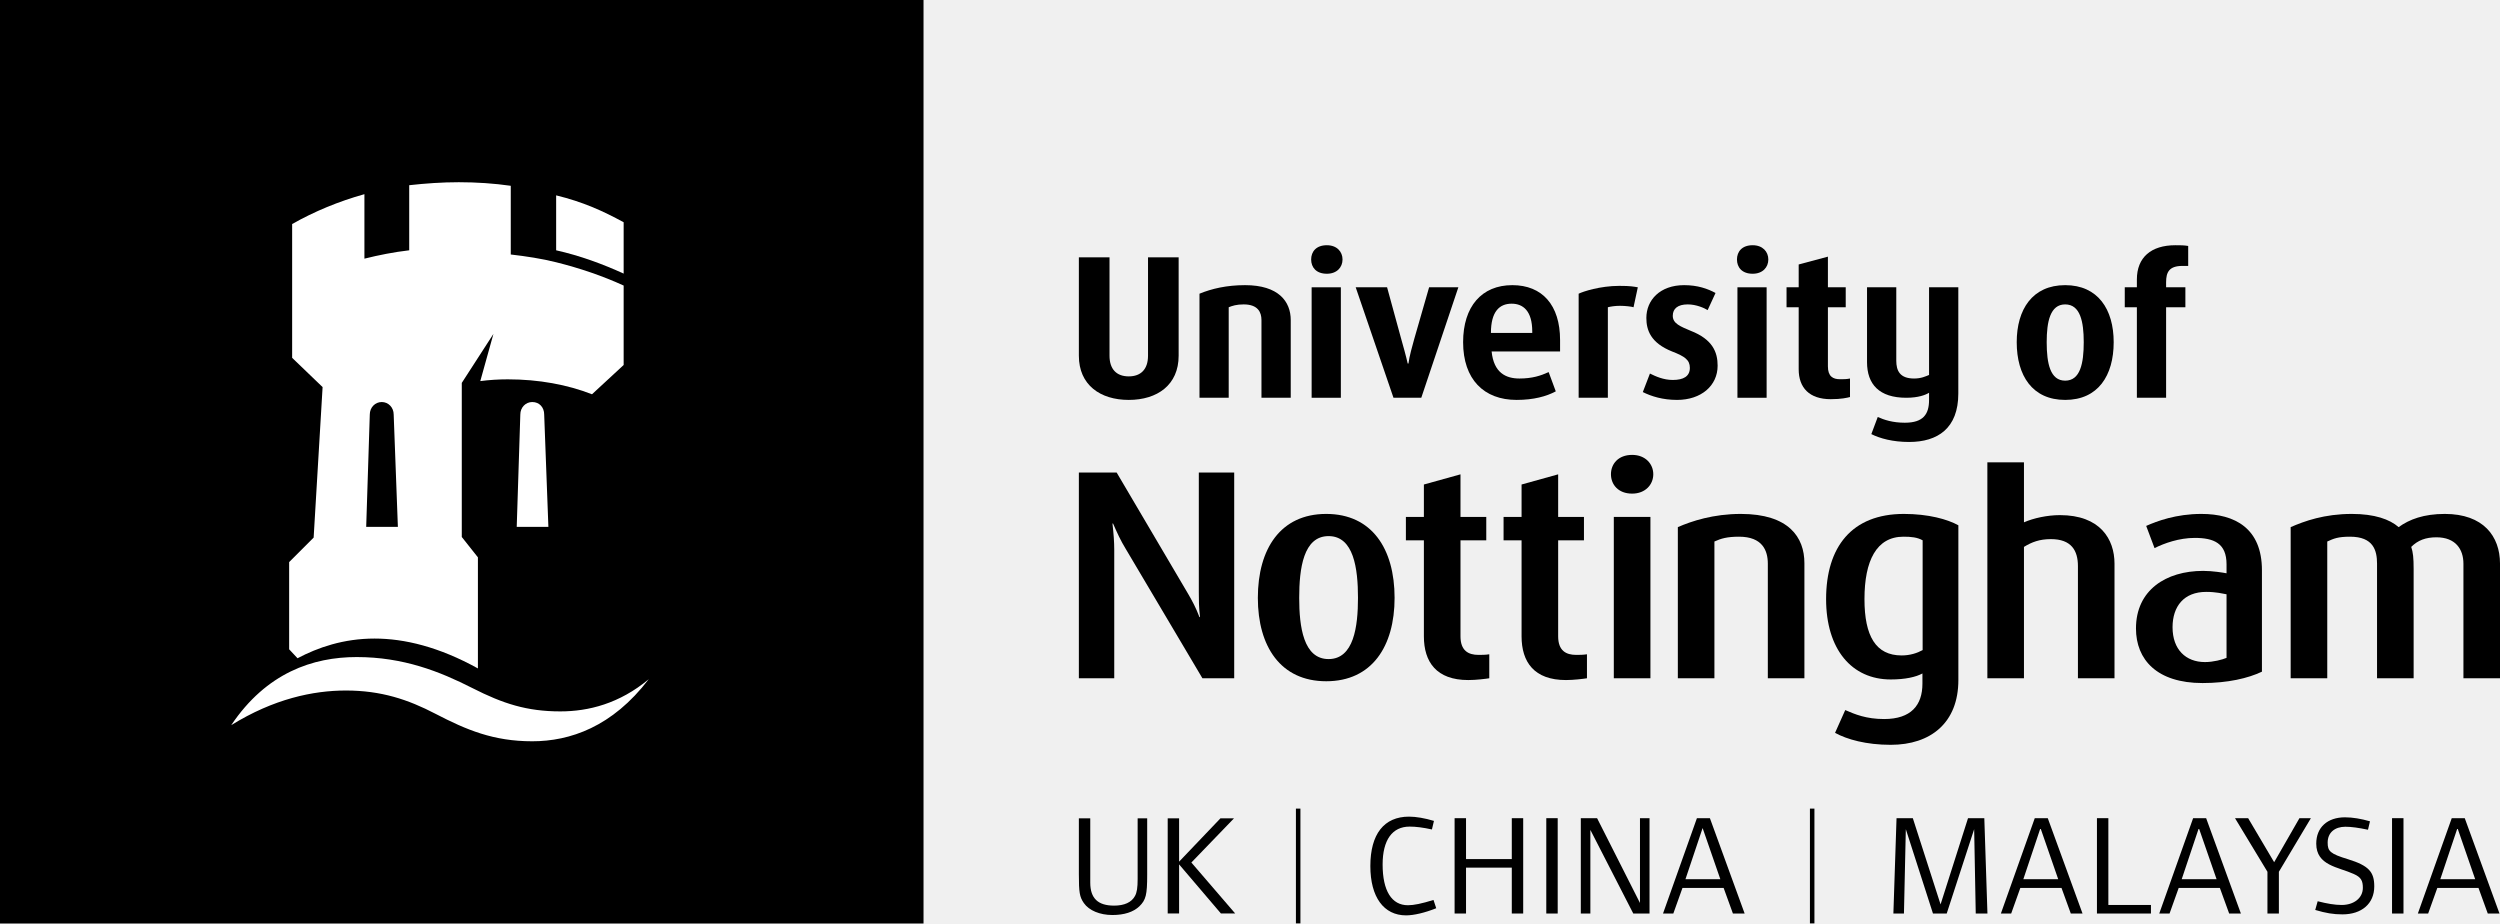
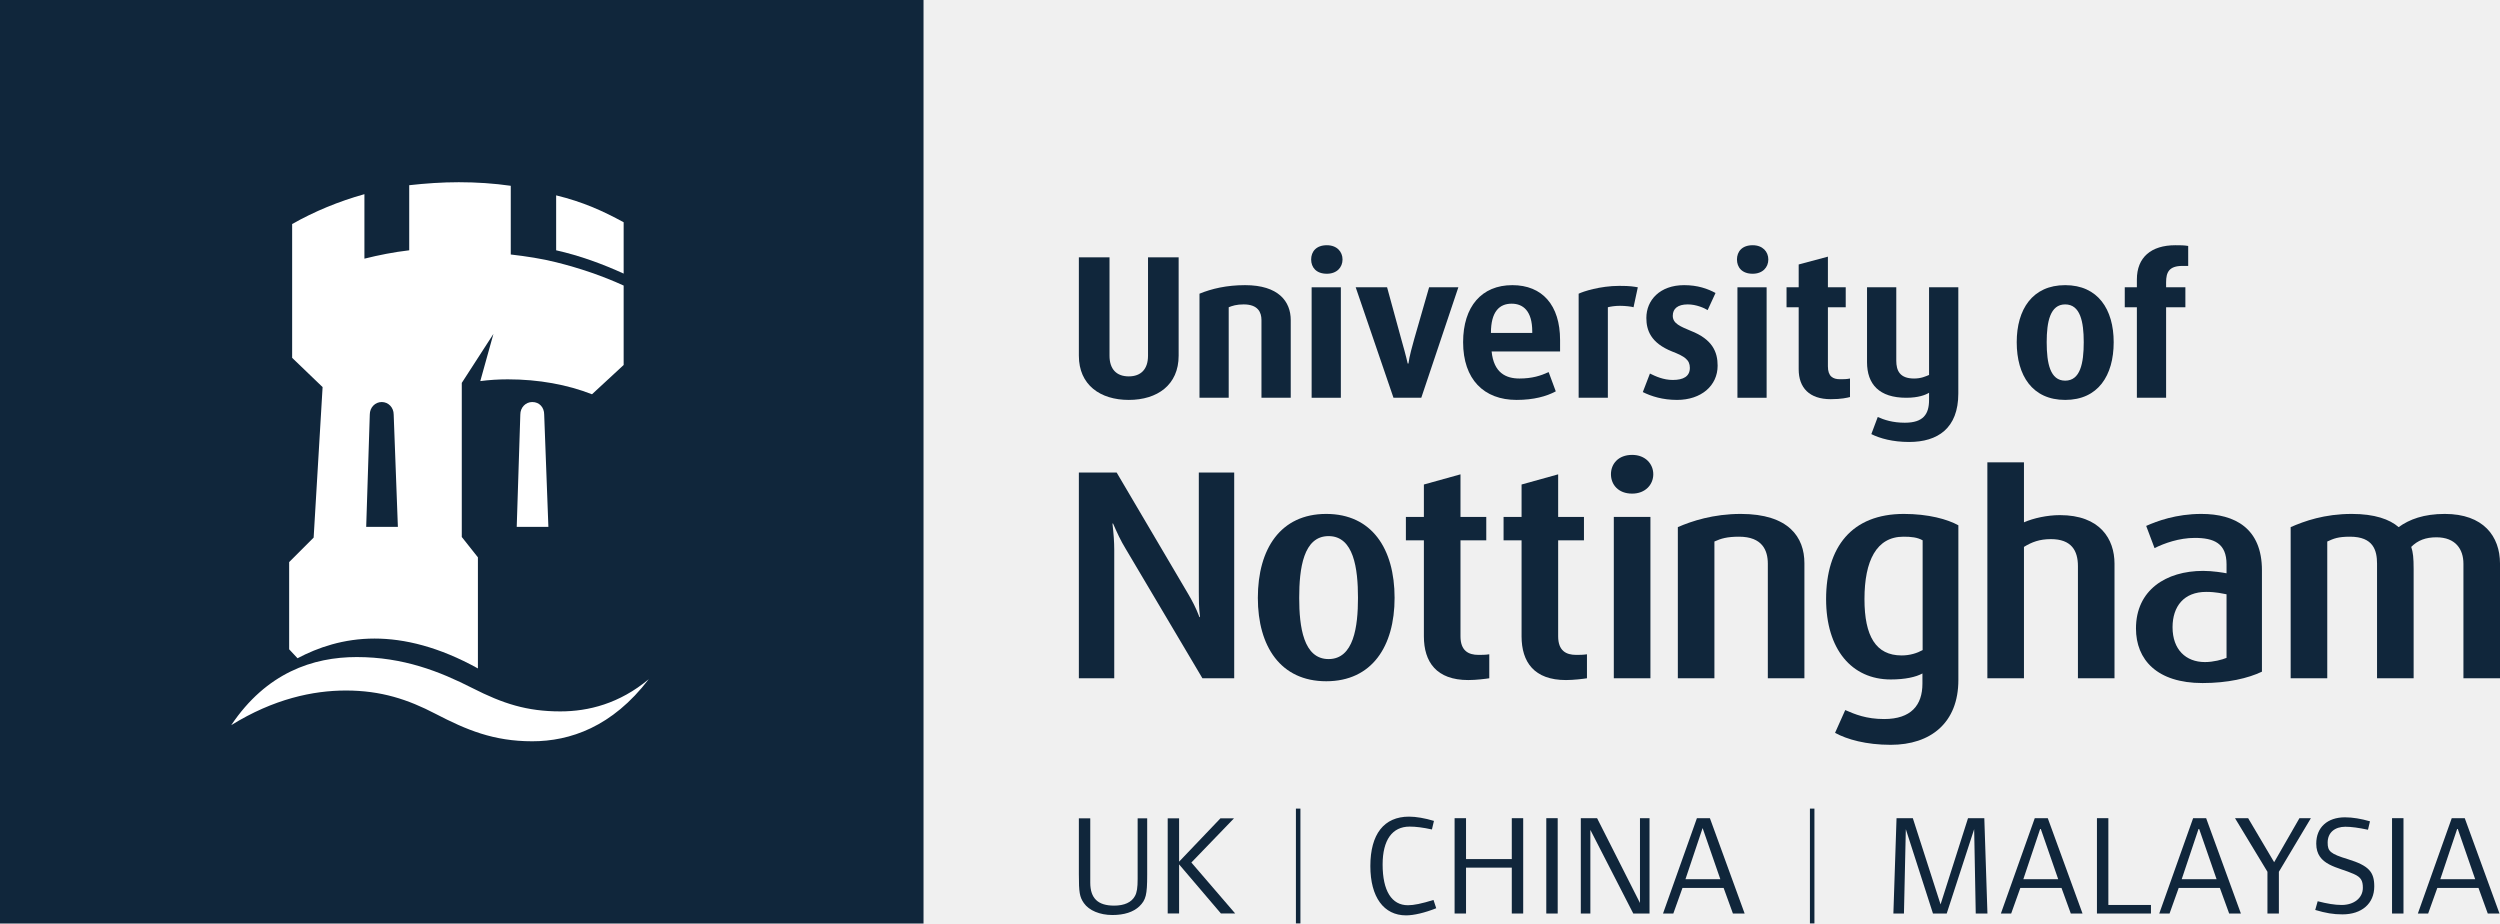
<svg xmlns="http://www.w3.org/2000/svg" viewBox="0 0 673.987 248.973" height="248.973" width="673.987" xml:space="preserve" id="svg2" version="1.1">
  <g transform="matrix(1.333333,0,0,-1.333333,0,248.9733)" id="g10">
    <g transform="scale(0.1)" id="g12">
      <path id="path14" class="uon-color-black" d="m 2904,30.879 -5.51,16.742 c -24.27,-7.512 -39.86,-10.672 -51.71,-10.672 -32.97,0 -51.17,29.18 -51.17,82.352 0,49.437 19.36,76.64 54.61,76.64 12.46,0 26.6,-1.75 45.08,-5.781 l 4.08,17.309 c -17.92,5.48 -36.42,8.633 -50.31,8.633 -50.59,0 -78.28,-35.223 -78.28,-99.973 0,-62.719 27.13,-99.68 72.21,-99.68 15.63,0 37.86,5.211 61,14.43 v 0" />
      <path id="path16" class="uon-color-black" d="M 3079.84,20.199 V 212.949 h -23.06 v -82.668 h -92.53 v 82.668 h -23.11 V 20.199 h 23.11 v 92.77 h 92.53 V 20.199 h 23.06 v 0" />
      <path id="path18" class="uon-color-black" d="M 3149.61,20.18 V 212.969 h -23.07 V 20.18 h 23.07 v 0" />
      <path id="path20" class="uon-color-black" d="M 3335.28,20.199 V 212.949 h -19.32 V 41.559 l -86.71,171.39 h -32.92 V 20.199 h 19.33 V 189.289 l 86.75,-169.09 h 32.87 v 0" />
      <path id="path22" class="uon-color-black" d="m 3407.93,89.539 34.68,103.481 35.84,-103.481 z m 49.44,123.41 h -26.28 L 3362.56,20.199 h 20.83 l 18.5,51.73 h 83.23 l 18.77,-51.73 h 23.71 l -70.23,192.75" />
      <path id="path24" class="uon-color-black" d="M 4018.54,20.18 4012.2,212.98 h -32.93 L 3923.75,38.629 3867.66,212.98 h -32.94 l -6.37,-192.8 h 21.37 l 3.78,170.55 54.9,-170.55 h 27.78 l 55.5,170.55 3.19,-170.55 h 23.67 v 0" />
      <path id="path26" class="uon-color-black" d="m 4091.09,89.539 34.67,103.512 35.87,-103.512 z m 49.43,123.441 h -26.31 l -68.5,-192.8 h 20.82 l 18.49,51.75 h 83.28 l 18.78,-51.75 h 23.71 L 4140.52,212.98" />
      <path id="path28" class="uon-color-black" d="m 4349.13,20.18 v 17.309 h -86.11 V 212.98 h -23.08 V 20.18 h 109.19 v 0" />
      <path id="path30" class="uon-color-black" d="m 4411.31,89.539 34.66,103.512 35.88,-103.512 z m 49.41,123.441 h -26.31 L 4365.93,20.18 h 20.81 l 18.49,51.75 h 83.25 l 18.81,-51.75 H 4531 L 4460.72,212.98" />
      <path id="path32" class="uon-color-black" d="m 4672.53,212.98 h -23.14 l -51.14,-89.031 -52.6,89.031 h -26.56 l 65.6,-108.378 V 20.18 h 23.12 v 84.422 l 64.72,108.378 v 0" />
      <path id="path34" class="uon-color-black" d="m 4800.67,75.09 c 0,29.199 -10.96,41.922 -53.16,54.922 -36.16,10.988 -41.08,16.207 -41.08,33.539 0,20.558 14.73,32.109 35.86,32.109 11.85,0 26.65,-2.039 45.68,-6.07 l 4.04,17.031 c -17.9,5.211 -35.23,8.098 -50.57,8.098 -35.32,0 -58.08,-20.231 -58.08,-53.18 0,-44.527 44.47,-47.129 75.7,-61.32 15.05,-6.617 18.54,-13.86 18.54,-28.039 0,-20.789 -18.22,-34.691 -42.83,-34.691 -13.85,0 -29.2,2.613 -48.52,7.523 l -4.94,-17.621 c 21.39,-6.351 36.67,-8.93 54.93,-8.93 39.02,0 64.43,21.641 64.43,56.629 v 0" />
      <path id="path36" class="uon-color-black" d="M 4859.75,20.172 V 213 h -23.14 V 20.172 h 23.14 v 0" />
      <path id="path38" class="uon-color-black" d="m 4934.19,89.539 34.71,103.512 35.83,-103.512 z m 49.45,123.441 h -26.31 L 4888.81,20.18 h 20.81 l 18.53,51.75 h 83.25 l 18.78,-51.75 h 23.7 L 4983.64,212.98" />
      <path id="path40" class="uon-color-black" d="m 2319.57,98.5 v 114.219 h -19.3 V 90.121 c 0,-17.602 -1.44,-27.422 -5.48,-34.621 -6.92,-12.699 -21.36,-19.34 -42.13,-19.34 -32.32,0 -48.19,14.41 -48.19,46.449 V 212.719 h -23.05 V 99.641 c 0,-36.66 1.44,-45.891 10.08,-58.281 10.38,-14.98 32.3,-24.188 57.7,-24.188 23.94,0 42.42,6.027 54.53,17.547 13.25,12.973 15.84,23.062 15.84,63.781 v 0" />
      <path id="path42" class="uon-color-black" d="m 2497.45,20.34 -88.56,102.969 86.25,89.41 h -27.41 l -83.65,-87.68 v 87.68 h -23.04 V 20.34 h 23.04 V 119.57 l 84.53,-99.23 h 28.84 v 0" />
      <path id="path44" class="uon-color-black" d="m 2629.4,0.219 h -9.1 V 232.332 h 9.1 V 0.219" />
      <path id="path46" class="uon-color-black" d="m 3668.7,0.219 h -9.1 V 232.332 h 9.1 V 0.219" />
      <path id="path48" class="uon-color-black" d="m 4980.96,495.871 v 231.688 c 0,29.062 -15.83,53.332 -54.6,53.332 -21.81,0 -37.6,-6.09 -50.95,-19.403 3.66,-10.898 4.87,-21.847 4.87,-44.859 V 495.871 h -74 v 231.688 c 0,26.64 -7.27,54.562 -54.6,54.562 -24.2,0 -32.76,-3.66 -46.05,-9.75 v -276.5 h -74 V 801.48 c 27.93,12.149 67.88,26.692 123.7,26.692 46.11,0 76.43,-10.871 94.62,-26.692 21.85,15.821 50.91,26.692 93.42,26.692 77.58,0 111.55,-44.863 111.55,-100.613 V 495.871 h -73.96 v 0" />
      <path id="path50" class="uon-color-black" d="M 4201.49,495.871 V 722.68 c 0,31.519 -13.35,54.539 -54.57,54.539 -23.09,0 -38.84,-6.028 -54.55,-15.731 V 495.871 h -74 V 932.48 h 74 v -121.3 c 19.36,8.511 47.25,14.57 72.76,14.57 81.27,0 110.32,-48.531 110.32,-98.191 V 495.871 h -73.96 v 0" />
      <path id="path52" class="uon-color-black" d="m 3300.12,869.219 c -28.15,0 -42.84,18.406 -42.84,39.195 0,20.746 14.69,39.113 42.84,39.113 26.87,0 42.76,-18.367 42.76,-39.113 0,-20.789 -15.89,-39.195 -42.76,-39.195 v 0" />
      <path id="path54" class="uon-color-black" d="m 3574.47,495.871 v 231.688 c 0,26.64 -10.91,54.562 -58.25,54.562 -24.23,0 -36.39,-3.66 -49.74,-9.75 v -276.5 h -73.95 V 801.48 c 27.88,12.149 71.52,26.692 127.34,26.692 97.02,0 128.57,-47.281 128.57,-99.461 v -232.84 h -73.97 v 0" />
      <path id="path56" class="uon-color-black" d="m 3263.06,495.871 v 326.238 h 74.04 V 495.871 h -74.04 v 0" />
      <path id="path58" class="uon-color-black" d="m 3166.29,492.262 c -64.29,0 -89.74,36.359 -89.74,88.527 v 194.012 h -36.4 v 47.308 h 36.4 v 65.536 l 73.98,20.566 v -86.102 h 52.17 v -47.308 h -52.17 V 580.789 c 0,-29.098 15.76,-37.641 36.41,-37.641 6.05,0 14.53,0 21.83,1.223 v -48.5 c -7.3,-1.18 -26.71,-3.609 -42.48,-3.609 v 0" />
      <path id="path60" class="uon-color-black" d="m 2968.8,492.262 c -64.29,0 -89.76,36.359 -89.76,88.527 v 194.012 h -36.38 v 47.308 h 36.38 v 65.536 l 74.01,20.566 v -86.102 h 52.13 v -47.308 h -52.13 V 580.789 c 0,-29.098 15.75,-37.641 36.4,-37.641 6.07,0 14.54,0 21.82,1.223 v -48.5 c -7.28,-1.18 -26.69,-3.609 -42.47,-3.609 v 0" />
      <path id="path62" class="uon-color-black" d="m 2431.24,495.871 -155.26,261.961 c -9.69,15.777 -16.95,31.527 -25.44,50.93 h -1.21 c 2.4,-20.571 3.63,-37.571 3.63,-53.332 V 495.871 h -71.54 v 416.004 h 76.4 l 144.33,-244.996 c 8.48,-14.539 15.74,-27.891 23.05,-47.258 h 1.21 c -2.46,20.598 -2.46,35.117 -2.46,49.688 v 242.566 h 71.56 V 495.871 h -64.27 v 0" />
      <path id="path64" class="uon-color-black" d="m 4501.98,537.129 c -8.52,-3.629 -26.72,-8.508 -43.64,-8.508 -38.85,0 -65.53,25.481 -65.53,70.391 0,42.386 23.1,71.508 67.97,71.508 20.61,0 33.93,-3.641 41.2,-4.84 V 537.129 Z m -50.92,291.043 c -50.94,0 -89.79,-14.543 -111.55,-24.242 l 16.89,-44.891 c 19.44,9.75 49.72,20.633 81.29,20.633 38.84,0 64.29,-10.883 64.29,-53.34 v -18.211 c -6.09,1.211 -27.89,4.867 -47.29,4.867 -75.2,0 -135.83,-38.84 -135.83,-116.406 0,-63.082 42.41,-110.383 134.61,-110.383 50.94,0 92.18,9.672 120.08,23 v 204.973 c 0,84.918 -54.59,114 -122.49,114 v 0" />
      <path id="path66" class="uon-color-black" d="m 3887.5,552.859 c -10.88,-6.027 -25.43,-10.839 -42.39,-10.839 -52.13,0 -75.23,38.769 -75.23,113.91 0,77.672 24.29,126.191 78.81,126.191 15.78,0 27.93,-1.23 38.81,-7.32 V 552.859 Z m -37.9,275.313 c -105.28,0 -157.29,-66.684 -157.29,-172.242 0,-101.828 52.01,-162.481 130.68,-162.481 29.05,0 50.83,4.871 64.09,12.141 v -20.629 c 0,-43.621 -22.98,-71.531 -77.43,-71.531 -36.24,0 -59.3,9.699 -78.65,18.152 l -20.59,-46.07 c 24.26,-13.352 63,-24.211 112.58,-24.211 81.09,0 136.76,44.801 136.76,130.961 V 805.18 c -21.8,12.121 -60.53,22.992 -110.15,22.992 v 0" />
      <path id="path68" class="uon-color-black" d="m 2686.36,534.68 c -50.97,0 -59.42,65.492 -59.42,123.73 0,59.442 8.45,124.899 59.42,124.899 50.92,0 59.43,-65.457 59.43,-124.899 0,-58.238 -8.51,-123.73 -59.43,-123.73 z m -4.8,293.492 c -92.17,0 -138.24,-70.34 -138.24,-169.762 0,-98.262 46.07,-168.578 138.24,-168.578 92.2,0 138.25,70.316 138.25,168.578 0,99.422 -46.05,169.762 -138.25,169.762 v 0" />
      <path id="path70" class="uon-color-black" d="m 4412.93,1329.63 c -27.36,0 -33.15,-12.98 -33.15,-33.09 v -10.14 h 38.98 v -40.35 h -38.98 v -183.02 h -59.1 v 183.02 h -24.49 v 40.35 h 24.49 v 15.87 c 0,44.7 28.85,69.19 77.86,69.19 10.08,0 17.28,0 25.91,-1.46 v -40.37 h -11.52 v 0" />
      <path id="path72" class="uon-color-black" d="m 3860.15,973.652 c -33.22,0 -59.1,7.235 -76.4,15.903 l 12.99,34.595 c 12.93,-5.79 30.19,-11.58 54.73,-11.58 37.49,0 49.01,17.31 49.01,46.12 v 14.46 c -7.13,-4.38 -21.6,-10.12 -46.1,-10.12 -54.77,0 -79.32,27.36 -79.32,72.04 v 151.33 h 59.15 v -148.41 c 0,-20.2 7.18,-36.03 36,-36.03 14.41,0 23.14,4.31 30.27,7.18 v 177.26 h 59.16 v -214.72 c 0,-70.63 -41.89,-98.028 -99.49,-98.028 v 0" />
      <path id="path74" class="uon-color-black" d="m 3701.69,1060.16 c -43.17,0 -64.82,23.07 -64.82,60.51 v 125.38 h -24.56 v 40.35 h 24.56 v 46.14 l 59.09,15.83 v -61.97 h 36.02 v -40.35 h -36.02 v -119.61 c 0,-20.17 10.08,-25.93 24.46,-25.93 7.22,0 12.98,0 20.21,1.45 v -37.45 c -5.79,-1.48 -17.37,-4.35 -38.94,-4.35 v 0" />
      <path id="path76" class="uon-color-black" d="m 3513.04,1063.03 v 223.37 h 58.99 v -223.37 h -58.99 v 0" />
      <path id="path78" class="uon-color-black" d="m 3390.87,1058.69 c -28.84,0 -51.87,7.23 -69.16,15.86 l 14.4,37.47 c 11.59,-5.75 27.41,-12.98 46.17,-12.98 21.56,0 34.54,7.23 34.54,24.48 0,15.91 -10.03,23.11 -36.04,33.14 -43.26,17.32 -51.91,43.27 -51.91,67.78 0,35.99 27.41,66.3 76.42,66.3 27.35,0 47.51,-7.22 63.44,-15.84 l -15.93,-34.61 c -7.12,4.34 -22.96,11.52 -40.33,11.52 -20.17,0 -30.19,-8.66 -30.19,-23.03 0,-15.89 15.78,-21.63 35.99,-30.25 44.63,-17.32 54.7,-43.27 54.7,-70.67 0,-40.34 -33.14,-69.17 -82.1,-69.17 v 0" />
      <path id="path80" class="uon-color-black" d="m 3302.94,1246.05 c -4.3,1.48 -17.33,2.91 -27.32,2.91 -10.12,0 -18.86,-1.43 -24.59,-2.91 v -183.02 h -59.06 v 210.41 c 8.68,4.33 43.26,15.84 82.19,15.84 22.94,0 28.78,-1.46 37.44,-2.88 l -8.66,-40.35 v 0" />
      <path id="path82" class="uon-color-black" d="m 2682.85,1313.8 c -21.61,0 -31.75,12.98 -31.75,28.84 0,15.81 10.14,28.82 31.75,28.82 20.21,0 31.69,-13.01 31.69,-28.82 0,-15.86 -11.48,-28.84 -31.69,-28.84 v 0" />
      <path id="path84" class="uon-color-black" d="m 2873.78,1063.03 h -56.22 l -76.4,223.37 h 63.47 l 28.77,-105.19 c 2.94,-10.06 10.12,-36.02 12.93,-49.02 h 1.49 c 1.4,13 8.68,38.96 11.52,49.02 l 30.26,105.19 h 59.13 l -74.95,-223.37 v 0" />
      <path id="path86" class="uon-color-black" d="m 2652.06,1063.03 v 223.37 h 59.09 v -223.37 h -59.09 v 0" />
      <path id="path88" class="uon-color-black" d="m 3543.82,1313.8 c -21.6,0 -31.74,12.98 -31.74,28.84 0,15.81 10.14,28.82 31.74,28.82 20.17,0 31.66,-13.01 31.66,-28.82 0,-15.86 -11.49,-28.84 -31.66,-28.84 v 0" />
      <path id="path90" class="uon-color-black" d="m 2550.63,1063.03 v 157.09 c 0,15.86 -7.13,31.69 -36.04,31.69 -14.37,0 -23.01,-2.85 -30.19,-5.76 v -183.02 h -59.09 v 210.41 c 24.5,10.08 54.74,17.3 92.18,17.3 67.77,0 92.33,-33.15 92.33,-70.62 v -157.09 h -59.19 v 0" />
      <path id="path92" class="uon-color-black" d="m 2282.31,1058.69 c -57.71,0 -100.89,30.26 -100.89,89.34 v 198.94 h 61.98 v -198.94 c 0,-27.36 14.36,-41.76 38.91,-41.76 24.49,0 38.93,14.4 38.93,41.76 v 198.94 h 61.93 v -198.94 c 0,-59.08 -43.19,-89.34 -100.86,-89.34 v 0" />
      <path id="path94" class="uon-color-black" d="m 4175.71,1097.63 c -30.19,0 -37.38,34.56 -37.38,77.8 0,41.8 7.19,76.38 37.38,76.38 30.34,0 37.54,-34.58 37.54,-76.38 0,-43.24 -7.2,-77.8 -37.54,-77.8 z m 0,193.11 c -66.22,0 -97.98,-49.02 -97.98,-115.31 0,-67.75 31.76,-116.74 97.98,-116.74 66.33,0 98.08,48.99 98.08,116.74 0,66.29 -31.75,115.31 -98.08,115.31 v 0" />
      <path id="path96" class="uon-color-black" d="m 3098.15,1194.14 h -83.55 c 0,43.3 17.28,59.12 41.84,59.12 23.05,0 41.71,-14.4 41.71,-56.24 v -2.88 z m 56.26,-14.36 c 0,70.57 -35.99,110.96 -96.59,110.96 -61.92,0 -99.46,-43.21 -99.46,-115.31 0,-74.92 41.82,-116.74 108.1,-116.74 34.58,0 60.54,7.23 79.26,17.3 l -14.41,38.96 c -15.79,-7.27 -33.16,-12.99 -59.05,-12.99 -27.41,0 -51.92,11.5 -56.26,54.7 h 138.41 v 23.12 0" />
      <path id="path98" class="uon-color-black" d="M 0,0 H 1867.33 V 1867.33 H 0 Z" />
      <path id="path100" class="uon-color-white" d="m 1261,1417.92 c -42.27,22.99 -82.14,41.09 -136.49,54.38 v -111.09 c 48.35,-10.87 94.22,-27.8 136.49,-47.11 v 103.82" />
      <path id="path102" class="uon-color-white" d="m 1076.22,1054.42 c -13.3,0 -24.16,-10.87 -24.16,-25.35 L 1044.79,802 h 64.03 l -8.49,227.07 c 0,14.48 -9.6,25.35 -24.11,25.35" />
      <path id="path104" class="uon-color-white" d="m 1132.98,428.879 c -67.65,0 -115.93,15.691 -177.535,47 -66.441,33.859 -140.09,62.871 -234.312,62.871 -88.153,0 -182.36,-31.461 -253.61,-137.699 85.735,53.14 165.457,70.051 231.864,70.051 71.261,0 125.64,-18.141 181.16,-47.082 62.832,-32.61 117.152,-55.551 195.673,-55.551 76.08,0 161.83,28.941 235.5,125.543 -59.17,-49.442 -121.96,-65.133 -178.74,-65.133" />
      <path id="path106" class="uon-color-white" d="m 747.703,1029.07 c 0,14.48 10.883,25.35 24.168,25.35 13.301,0 24.145,-10.87 24.145,-25.35 L 804.492,802 H 740.43 Z m 9.66,-452.91 c 60.371,0 130.442,-16.879 208.953,-60.398 v 224.609 l -32.609,41.149 v 311.57 l 63.992,99.04 -26.562,-95.39 c 18.121,2.35 36.233,3.56 55.563,3.56 62.81,0 120.75,-10.83 170.29,-30.19 l 64.01,59.19 v 160.61 c -42.27,19.35 -88.14,35.06 -136.49,47.11 -28.99,7.28 -60.38,12.08 -91.77,15.7 v 138.92 c -33.822,4.82 -68.849,7.22 -105.064,7.22 -33.836,0 -67.656,-2.4 -100.258,-6.04 v -131.61 c -31.402,-3.66 -61.598,-9.69 -90.578,-16.91 v 130.4 c -51.945,-14.5 -101.449,-35.01 -146.137,-60.38 V 1143.77 L 652.281,1084.61 634.18,780.309 584.656,730.77 V 554.461 l 16.93,-18.121 c 41.047,21.691 92.969,39.82 155.777,39.82" />
    </g>
  </g>
  <defs>
    <style>
      .uon-color-black {
-         fill: black
+         fill: #10263B
      }

      .uon-color-white {
        fill: white
      }


      @media (prefers-color-scheme: dark) {
        .uon-color-black {
          fill: white
        }
        .uon-color-white {
          fill: black
        }
      }
    </style>
  </defs>
</svg>
